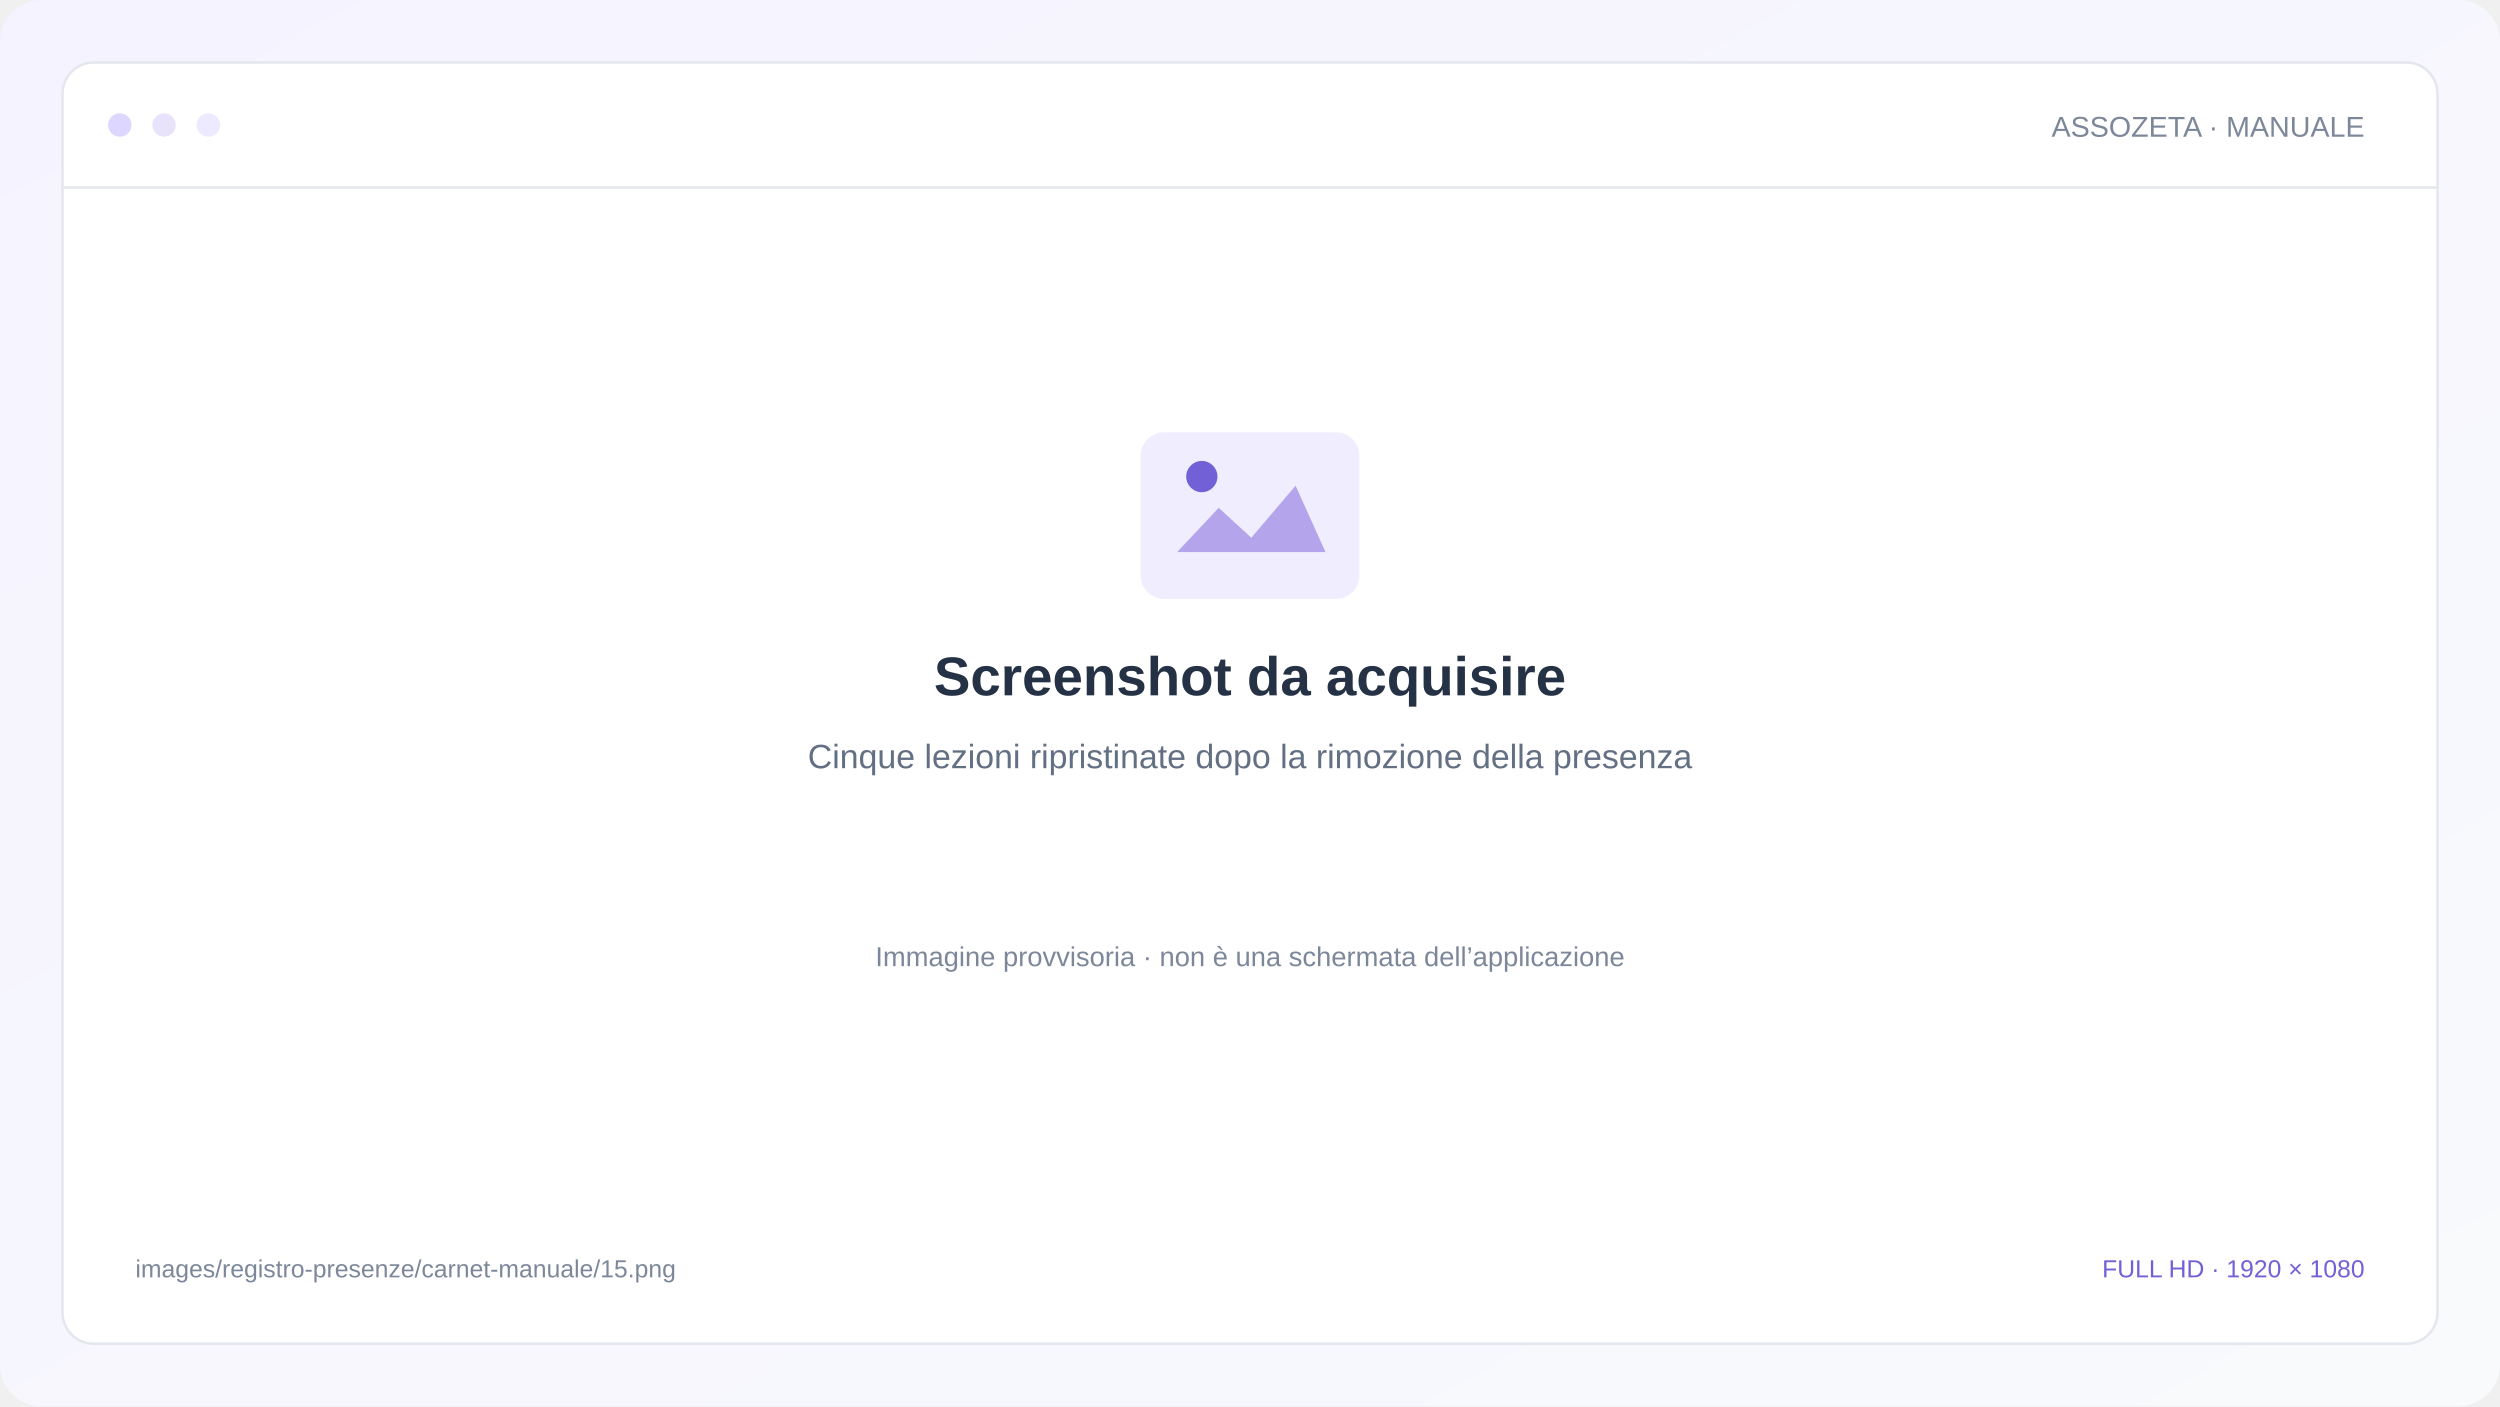
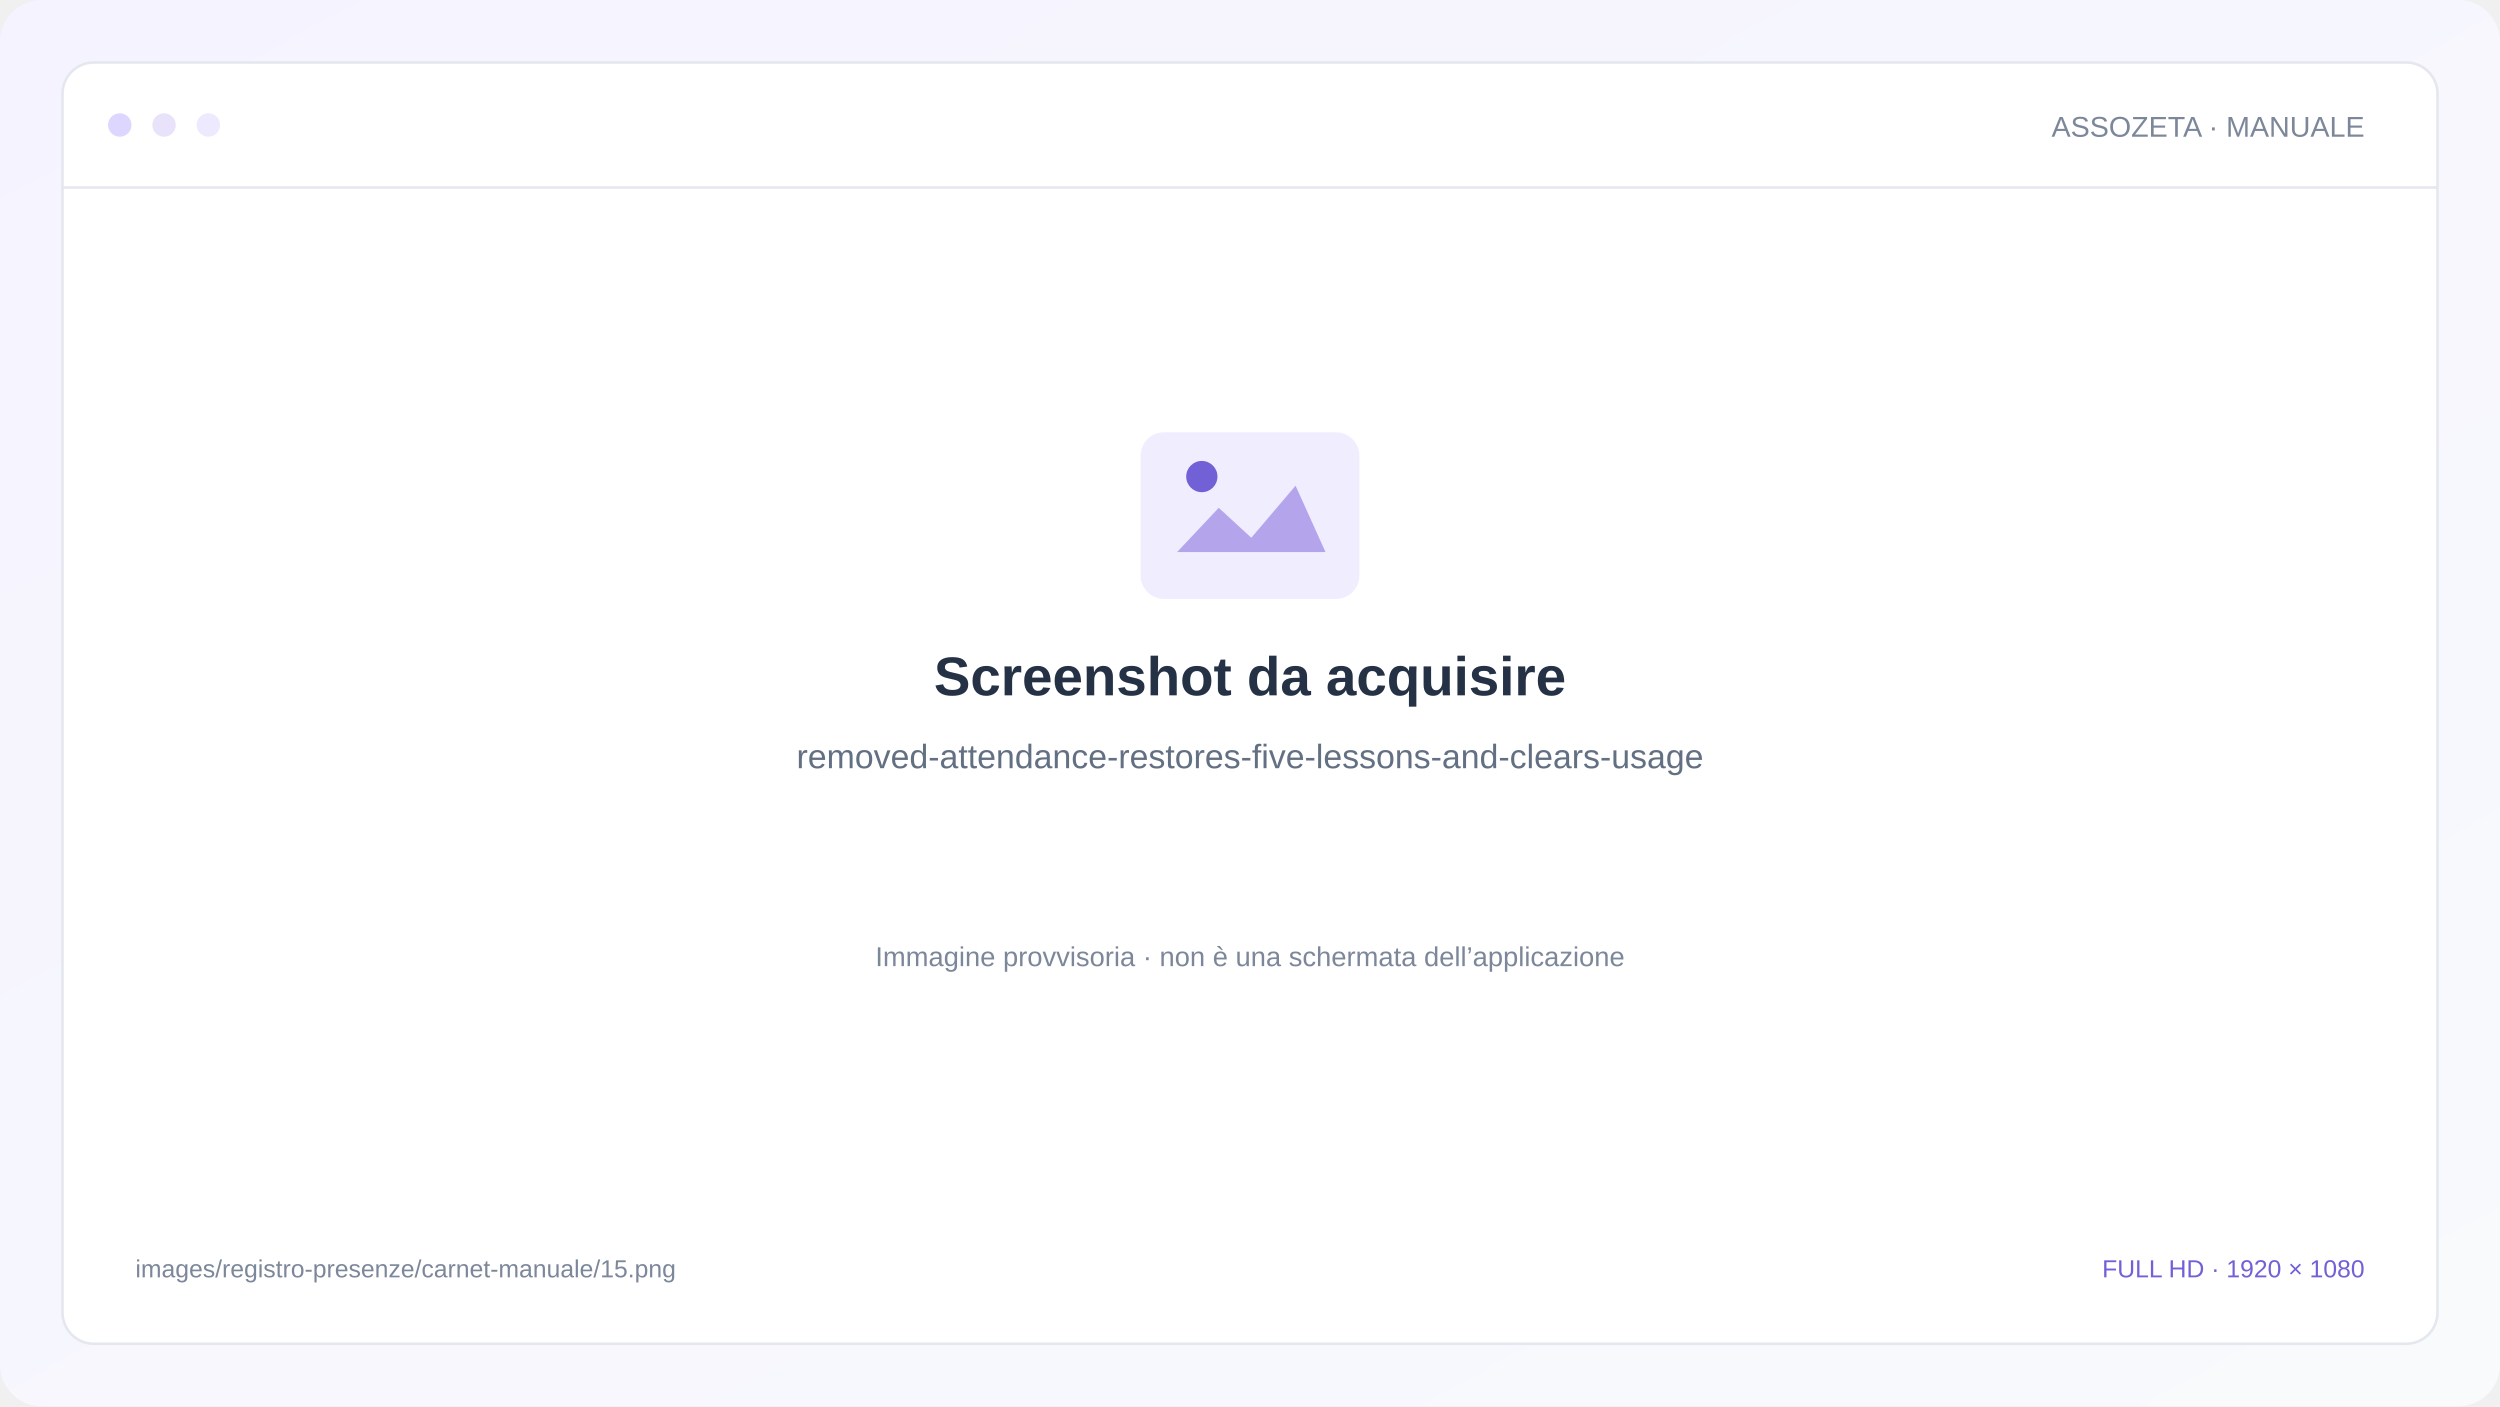
<svg xmlns="http://www.w3.org/2000/svg" width="1920" height="1080" viewBox="0 0 1920 1080" data-assozeta-manuale-placeholder="true" role="img" aria-labelledby="title description">
  <defs>
    <linearGradient id="surface" x2="1" y2="1">
      <stop stop-color="#f5f3ff" />
      <stop offset="1" stop-color="#f8fafc" />
    </linearGradient>
  </defs>
  <rect width="1920" height="1080" rx="32" fill="url(#surface)" />
  <rect x="48" y="48" width="1824" height="984" rx="24" fill="#fff" stroke="#e5e7ef" stroke-width="2" />
  <path d="M48 144H1872" stroke="#e5e7ef" stroke-width="2" />
  <circle cx="92" cy="96" r="9" fill="#ddd6fe" />
  <circle cx="126" cy="96" r="9" fill="#e8e3fa" />
  <circle cx="160" cy="96" r="9" fill="#ede9fe" />
  <text x="1816" y="105" text-anchor="end" font-family="Arial, sans-serif" font-size="22" fill="#7c879a">ASSOZETA · MANUALE</text>
  <rect x="876" y="332" width="168" height="128" rx="18" fill="#f0edff" />
  <path d="M904 424l32-34 25 23 34-40 23 51H904z" fill="#b4a4ec" />
  <circle cx="923" cy="366" r="12" fill="#7160d6" />
  <text x="960" y="534" text-anchor="middle" font-family="Arial, sans-serif" font-size="42" font-weight="700" fill="#253145">Screenshot da acquisire</text>
  <text x="960" y="590" text-anchor="middle" font-family="Arial, sans-serif" font-size="26" fill="#637083">
-     <tspan x="960" dy="0">Cinque lezioni ripristinate dopo la rimozione della presenza</tspan>
+     <tspan x="960" dy="0">removed-attendance-restores-five-lessons-and-clears-usage</tspan>
  </text>
  <text x="960" y="742" text-anchor="middle" font-family="Arial, sans-serif" font-size="21" fill="#7c879a">Immagine provvisoria · non è una schermata dell’applicazione</text>
  <text x="104" y="981" font-family="Arial, sans-serif" font-size="19" fill="#7c879a">images/registro-presenze/carnet-manuale/15.png</text>
  <text x="1816" y="981" text-anchor="end" font-family="Arial, sans-serif" font-size="19" fill="#7160d6">FULL HD · 1920 × 1080</text>
</svg>
